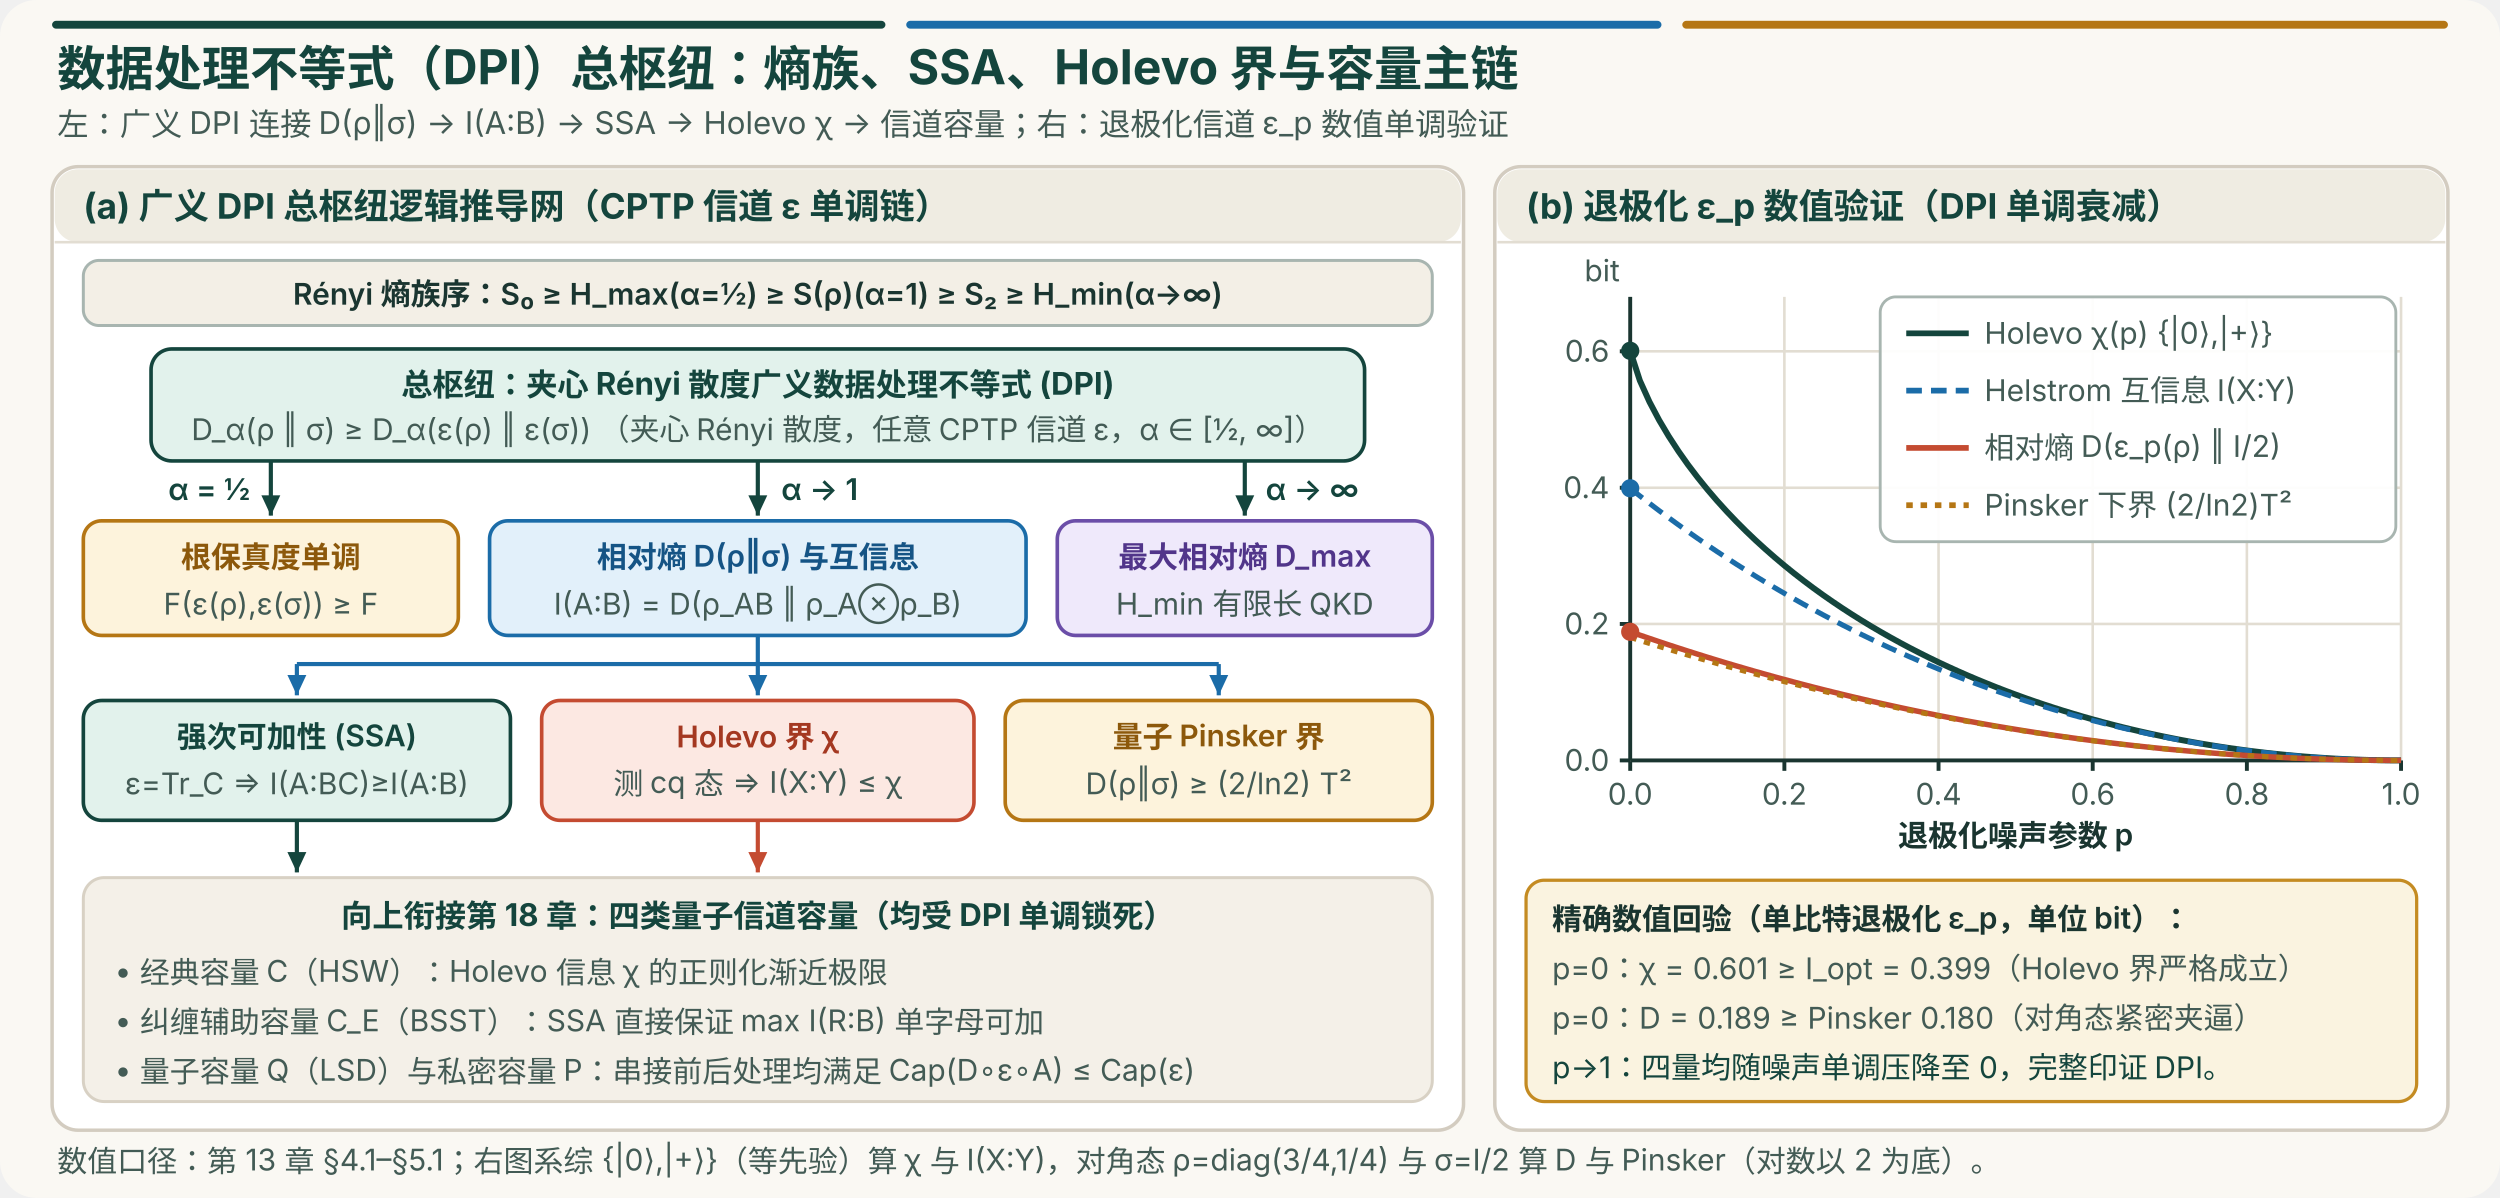
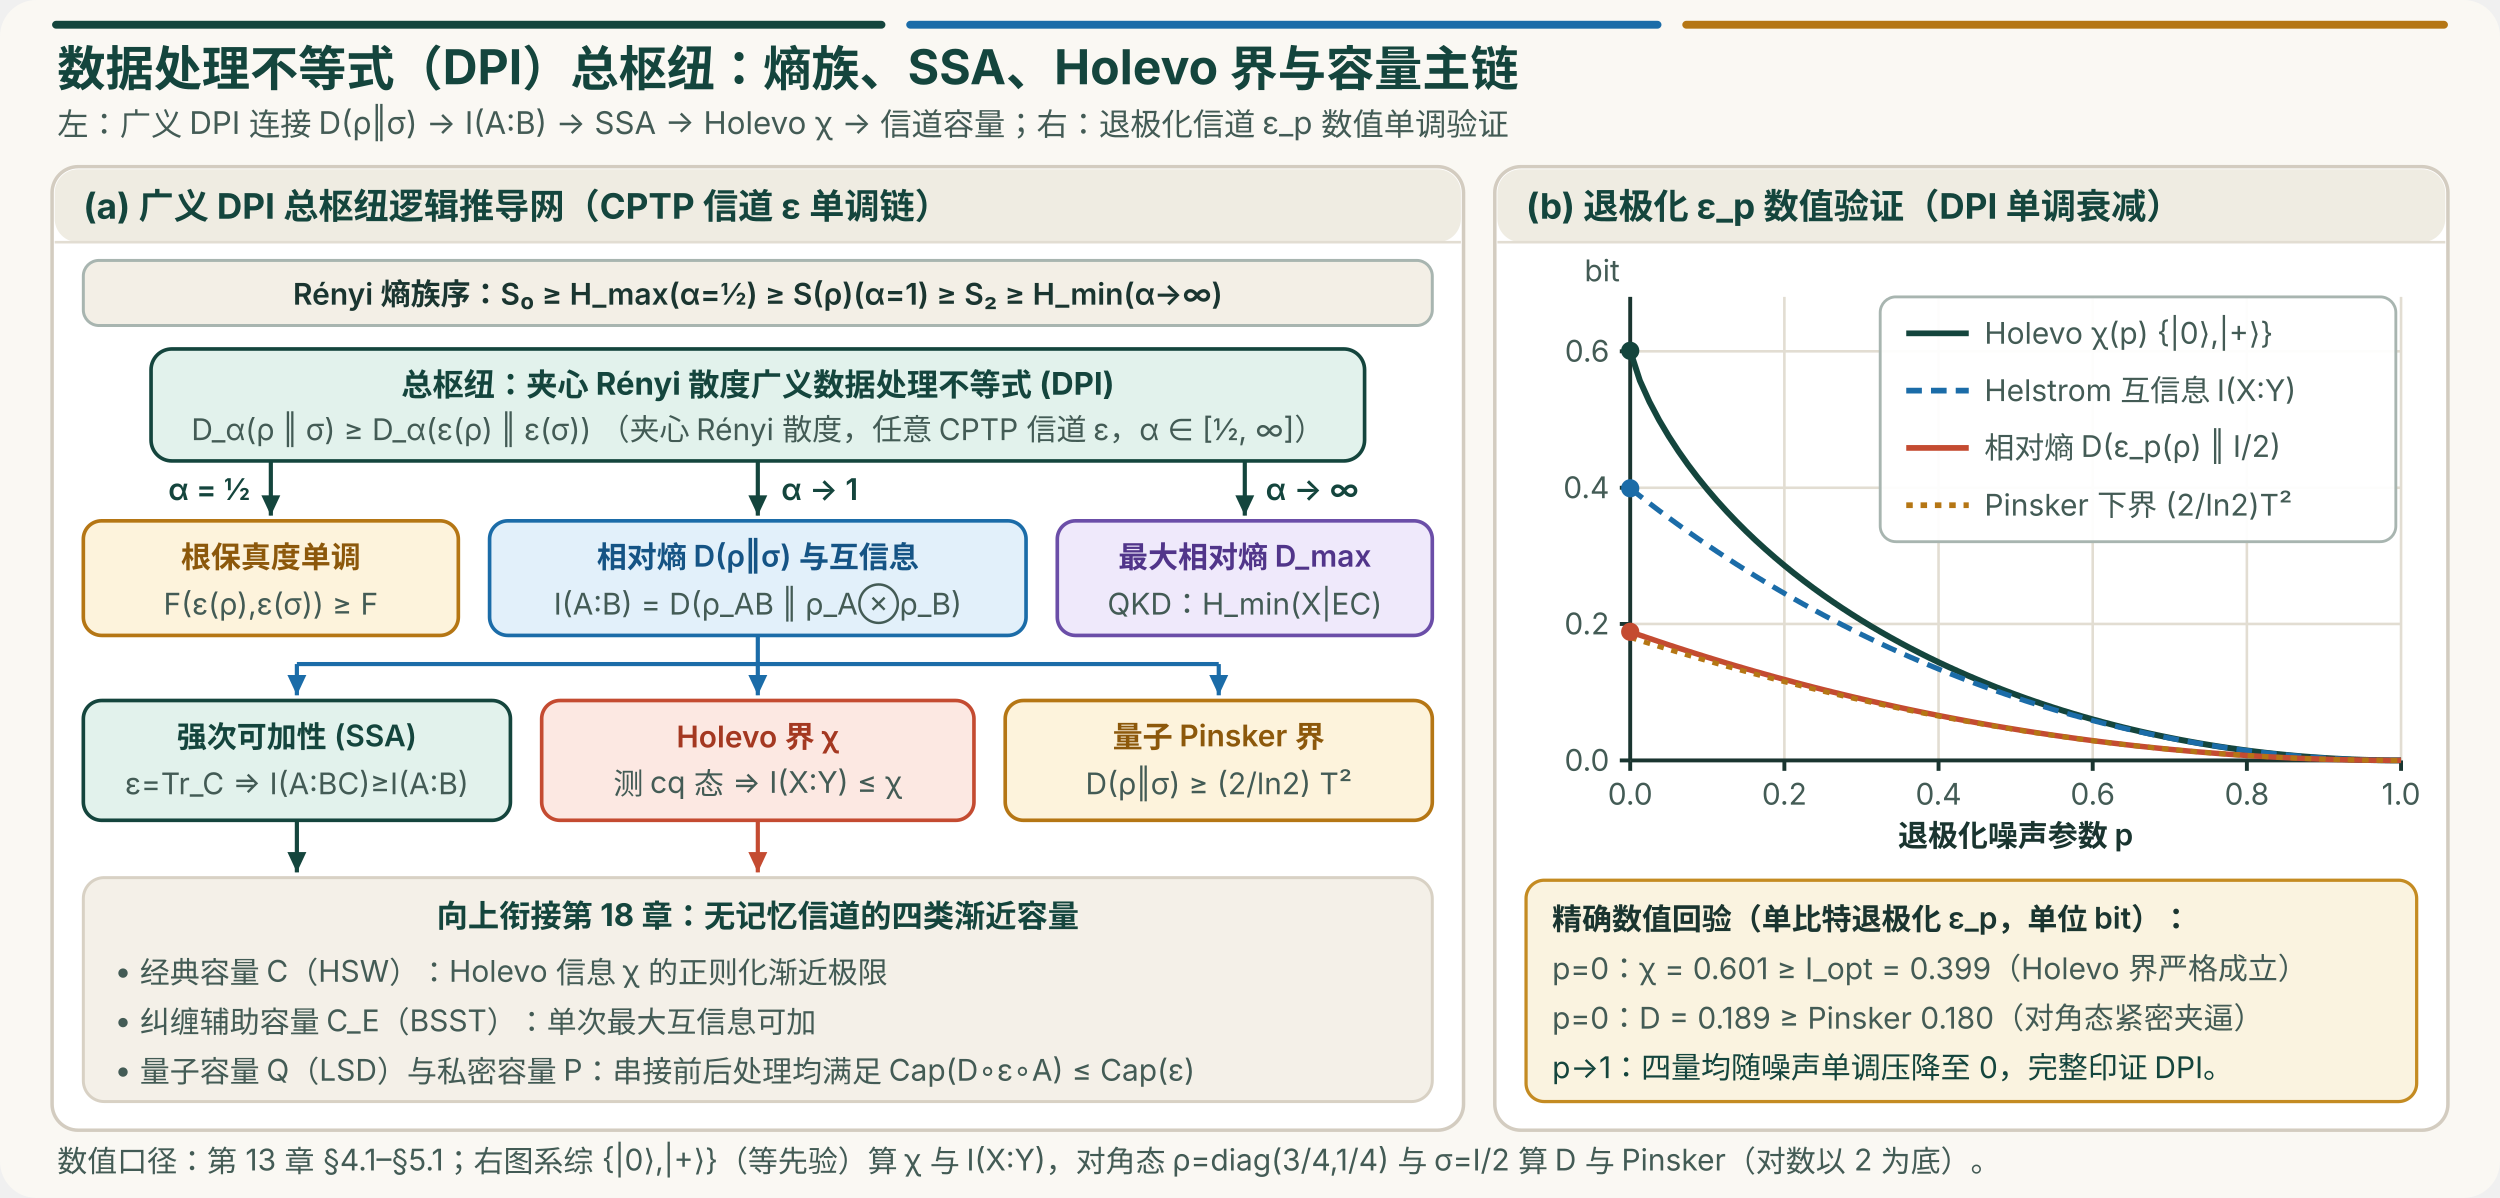
<svg xmlns="http://www.w3.org/2000/svg" viewBox="0 0 960 460" role="img" aria-labelledby="title desc">
  <style>
:root{color-scheme:light dark}
text{font-family:system-ui,-apple-system,'PingFang SC','Hiragino Sans GB','Microsoft YaHei',sans-serif}
.bg{fill:#FAF8F3}
.panel{fill:#FFFFFF;stroke:#D3CCC0;stroke-width:1.35}
.subpanel{fill:#F4F0E8;stroke:#D8D1C4;stroke-width:1.15}
.phead{fill:#EFECE2}
.title{font-size:18.5px;font-weight:700;fill:#14453d}
.subtitle{font-size:12px;font-weight:400;fill:#435B55}
.sec{font-size:13.5px;font-weight:700;fill:#14453d}
.lbl{font-size:12px;font-weight:500;fill:#1A3530}
.lblb{font-size:12px;font-weight:700;fill:#14453d}
.sm{font-size:11.5px;font-weight:400;fill:#435B55}
.smb{font-size:11.5px;font-weight:600;fill:#1A3530}
.math-txt{font-family:Georgia,'Times New Roman',serif;font-size:12.5px;font-weight:700;fill:#14453d}
.mono{font-family:ui-monospace,'SFMono-Regular',Menlo,Consolas,monospace;font-size:11.5px;font-weight:600;fill:#1A3530}
.axis{stroke:#1A3530;stroke-width:1.5;fill:none}
.axis-fill{fill:#1A3530}
.grid{stroke:#E2DDD2;stroke-width:1;fill:none}
.guide{stroke:#7A8E88;stroke-width:1.2;stroke-dasharray:5 4;fill:none}
.c1{stroke:#14453d;fill:none}
.c1-fill{fill:#14453d}
.c1-txt{fill:#14453d}
.c1-soft{fill:#E2F2EC;stroke:#14453d;stroke-width:1.4}
.c2{stroke:#C44B31;fill:none}
.c2-fill{fill:#C44B31}
.c2-txt{fill:#A43821}
.c2-soft{fill:#FCE8E2;stroke:#C44B31;stroke-width:1.4}
.c3{stroke:#1B6CA8;fill:none}
.c3-fill{fill:#1B6CA8}
.c3-txt{fill:#155485}
.c3-soft{fill:#E2F0FA;stroke:#1B6CA8;stroke-width:1.4}
.c4{stroke:#B57614;fill:none}
.c4-fill{fill:#B57614}
.c4-txt{fill:#8C580B}
.c4-soft{fill:#FDF3DC;stroke:#B57614;stroke-width:1.4}
.c5{stroke:#6B4EA8;fill:none}
.c5-fill{fill:#6B4EA8}
.c5-txt{fill:#51358A}
.c5-soft{fill:#EFE9FB;stroke:#6B4EA8;stroke-width:1.4}
.note{fill:#FAF3E0;stroke:#C48B22;stroke-width:1.25}
.pill{fill:#F3EFE6;stroke:#A8B5B0;stroke-width:1.15}
.pill-bg{fill:#FFFFFF;fill-opacity:.94;stroke:#A8B5B0;stroke-width:1.1}
.area1{fill:#14453d;fill-opacity:.14}
.area2{fill:#C44B31;fill-opacity:.13}
.area3{fill:#1B6CA8;fill-opacity:.13}
.area4{fill:#B57614;fill-opacity:.14}
.bar-neutral{fill:#E5E0D5;stroke:#5D706B;stroke-width:1.3}
.badge-txt{fill:#FAF8F3;font-size:11.5px;font-weight:700}
.hatch-stroke1{stroke:#14453d;stroke-width:1.1;stroke-opacity:.38}
.hatch-stroke2{stroke:#C44B31;stroke-width:1.1;stroke-opacity:.42}
.hatch-stroke3{stroke:#1B6CA8;stroke-width:1.1;stroke-opacity:.38}
@media(prefers-color-scheme:dark){
  .bg{fill:#111917}
  .panel{fill:#172320;stroke:#314842}
  .subpanel{fill:#1C2B27;stroke:#3A544D}
  .phead{fill:#1F312C}
  .title,.sec,.lblb,.math-txt{fill:#d9ebe5}
  .subtitle,.sm{fill:#9FBAB2}
  .lbl,.smb,.mono{fill:#CFE3DC}
  .axis{stroke:#C4DCD4}
  .axis-fill{fill:#C4DCD4}
  .grid{stroke:#283C36}
  .guide{stroke:#6F8F86}
  .c1{stroke:#5DD1A8}
  .c1-fill{fill:#5DD1A8}
  .c1-txt{fill:#84E2C0}
  .c1-soft{fill:#153B30;stroke:#5DD1A8}
  .c2{stroke:#F28872}
  .c2-fill{fill:#F28872}
  .c2-txt{fill:#F8AA99}
  .c2-soft{fill:#48241E;stroke:#F28872}
  .c3{stroke:#6BC2F5}
  .c3-fill{fill:#6BC2F5}
  .c3-txt{fill:#92D4FA}
  .c3-soft{fill:#173A52;stroke:#6BC2F5}
  .c4{stroke:#F0BA5A}
  .c4-fill{fill:#F0BA5A}
  .c4-txt{fill:#F6CE86}
  .c4-soft{fill:#3C2F14;stroke:#F0BA5A}
  .c5{stroke:#B99CF5}
  .c5-fill{fill:#B99CF5}
  .c5-txt{fill:#D0BAFA}
  .c5-soft{fill:#2D2147;stroke:#B99CF5}
  .note{fill:#312814;stroke:#D6A240}
  .pill{fill:#1E302B;stroke:#4B6B62}
  .pill-bg{fill:#172320;fill-opacity:.94;stroke:#4B6B62}
  .area1{fill:#5DD1A8;fill-opacity:.18}
  .area2{fill:#F28872;fill-opacity:.17}
  .area3{fill:#6BC2F5;fill-opacity:.17}
  .area4{fill:#F0BA5A;fill-opacity:.17}
  .bar-neutral{fill:#263833;stroke:#87A69D}
  .badge-txt{fill:#111917}
  .hatch-stroke1{stroke:#5DD1A8;stroke-opacity:.45}
  .hatch-stroke2{stroke:#F28872;stroke-opacity:.48}
  .hatch-stroke3{stroke:#6BC2F5;stroke-opacity:.45}
}
  </style>
  <defs>
    <marker id="arr-ink" viewBox="0 0 10 10" refX="8.5" refY="5" markerWidth="6.5" markerHeight="6.5" orient="auto-start-reverse">
      <path d="M1,1.5 L8.5,5 L1,8.5 Z" class="axis-fill" />
    </marker>
    <marker id="arr-c1" viewBox="0 0 10 10" refX="8.5" refY="5" markerWidth="6.5" markerHeight="6.5" orient="auto-start-reverse">
      <path d="M1,1.5 L8.5,5 L1,8.5 Z" class="c1-fill" />
    </marker>
    <marker id="arr-c2" viewBox="0 0 10 10" refX="8.5" refY="5" markerWidth="6.5" markerHeight="6.5" orient="auto-start-reverse">
      <path d="M1,1.5 L8.5,5 L1,8.5 Z" class="c2-fill" />
    </marker>
    <marker id="arr-c3" viewBox="0 0 10 10" refX="8.5" refY="5" markerWidth="6.5" markerHeight="6.5" orient="auto-start-reverse">
      <path d="M1,1.5 L8.5,5 L1,8.5 Z" class="c3-fill" />
    </marker>
    <pattern id="hatch-c1" width="7" height="7" patternUnits="userSpaceOnUse" patternTransform="rotate(45)">
      <line class="hatch-stroke1" x1="0" y1="0" x2="0" y2="7" />
    </pattern>
    <pattern id="hatch-c2" width="7" height="7" patternUnits="userSpaceOnUse" patternTransform="rotate(-45)">
      <line class="hatch-stroke2" x1="0" y1="0" x2="0" y2="7" />
    </pattern>
    <pattern id="hatch-c3" width="7" height="7" patternUnits="userSpaceOnUse" patternTransform="rotate(45)">
      <line class="hatch-stroke3" x1="0" y1="0" x2="0" y2="7" />
    </pattern>
  </defs>
  <rect class="bg" x="0" y="0" width="960" height="460" rx="14" />
  <rect class="c1-fill" x="20" y="8" width="320" height="3" rx="1.5" />
  <rect class="c3-fill" x="348" y="8" width="290" height="3" rx="1.5" />
  <rect class="c4-fill" x="646" y="8" width="294" height="3" rx="1.5" />
  <text class="title" x="22.0" y="33.0">数据处理不等式（DPI）总枢纽：熵族、SSA、Holevo 界与容量主链</text>
  <text class="subtitle" x="22.0" y="52.0">左：广义 DPI 连接 D(ρ‖σ) → I(A:B) → SSA → Holevo χ → 信道容量；右：退极化信道 ε_p 数值单调验证</text>
  <rect class="panel" x="20.0" y="64.0" width="542.0" height="370.0" rx="10.0" />
  <rect class="phead" x="21.0" y="65.0" width="540.0" height="28.0" rx="9.0" />
  <line class="grid" x1="21.0" y1="93.0" x2="561.0" y2="93.0" />
  <text class="sec" x="32.0" y="84.0">(a) 广义 DPI 总枢纽逻辑推导网（CPTP 信道 ε 单调链）</text>
  <rect class="pill" x="32.0" y="100.0" width="518.0" height="25.0" rx="6.0" />
  <text class="smb" x="291.0" y="117.0" text-anchor="middle">Rényi 熵族序：S₀ ≥ H_max(α=½) ≥ S(ρ)(α=1) ≥ S₂ ≥ H_min(α→∞)</text>
  <rect class="c1-soft" x="58.0" y="134.0" width="466.0" height="43.0" rx="8.0" stroke-width="2" />
  <text class="lblb c1-txt" x="291.0" y="152.0" text-anchor="middle">总枢纽：夹心 Rényi 散度广义数据处理不等式 (DPI)</text>
  <text class="sm" x="291.0" y="169.0" text-anchor="middle">D_α(ρ ‖ σ) ≥ D_α(ε(ρ) ‖ ε(σ))   （夹心 Rényi 散度，任意 CPTP 信道 ε，α ∈ [½, ∞]）</text>
  <line class="c1" x1="104.0" y1="177.0" x2="104.0" y2="198.0" stroke-width="1.6" marker-end="url(#arr-c1)" />
  <text class="smb c1-txt" x="96.0" y="192.0" text-anchor="end">α = ½</text>
  <line class="c1" x1="291.0" y1="177.0" x2="291.0" y2="198.0" stroke-width="1.6" marker-end="url(#arr-c1)" />
  <text class="smb c1-txt" x="300.0" y="192.0">α → 1</text>
  <line class="c1" x1="478.0" y1="177.0" x2="478.0" y2="198.0" stroke-width="1.6" marker-end="url(#arr-c1)" />
  <text class="smb c1-txt" x="486.0" y="192.0">α → ∞</text>
  <rect class="c4-soft" x="32.0" y="200.0" width="144.0" height="44.0" rx="7.0" />
  <text class="smb c4-txt" x="104.0" y="218.0" text-anchor="middle">根保真度单调</text>
  <text class="sm" x="104.0" y="236.0" text-anchor="middle">F(ε(ρ),ε(σ)) ≥ F</text>
  <rect class="c3-soft" x="188.0" y="200.0" width="206.0" height="44.0" rx="7.0" stroke-width="1.8" />
  <text class="smb c3-txt" x="291.0" y="218.0" text-anchor="middle">相对熵 D(ρ‖σ) 与互信息</text>
  <text class="sm" x="291.0" y="236.0" text-anchor="middle">I(A:B) = D(ρ_AB ‖ ρ_A⊗ρ_B)</text>
  <rect class="c5-soft" x="406.0" y="200.0" width="144.0" height="44.0" rx="7.0" />
  <text class="smb c5-txt" x="478.0" y="218.0" text-anchor="middle">最大相对熵 D_max</text>
-   <text class="sm" x="478.0" y="236.0" text-anchor="middle">H_min 有限长 QKD</text>
+   <text class="sm" x="478.0" y="236.0" text-anchor="middle">QKD：H_min(X|EC)</text>
  <line class="c3" x1="291.0" y1="244.0" x2="291.0" y2="255.0" stroke-width="1.6" />
  <line class="c3" x1="114.0" y1="255.0" x2="468.0" y2="255.0" stroke-width="1.6" />
  <line class="c3" x1="114.0" y1="255.0" x2="114.0" y2="267.0" stroke-width="1.6" marker-end="url(#arr-c3)" />
  <line class="c3" x1="291.0" y1="255.0" x2="291.0" y2="267.0" stroke-width="1.6" marker-end="url(#arr-c3)" />
  <line class="c3" x1="468.0" y1="255.0" x2="468.0" y2="267.0" stroke-width="1.6" marker-end="url(#arr-c3)" />
  <rect class="c1-soft" x="32.0" y="269.0" width="164.0" height="46.0" rx="7.0" />
  <text class="smb c1-txt" x="114.0" y="287.0" text-anchor="middle">强次可加性 (SSA)</text>
  <text class="sm" x="114.0" y="305.0" text-anchor="middle">ε=Tr_C ⇒ I(A:BC)≥I(A:B)</text>
  <rect class="c2-soft" x="208.0" y="269.0" width="166.0" height="46.0" rx="7.0" />
  <text class="smb c2-txt" x="291.0" y="287.0" text-anchor="middle">Holevo 界 χ</text>
  <text class="sm" x="291.0" y="305.0" text-anchor="middle">测 cq 态 ⇒ I(X:Y) ≤ χ</text>
  <rect class="c4-soft" x="386.0" y="269.0" width="164.0" height="46.0" rx="7.0" />
  <text class="smb c4-txt" x="468.0" y="287.0" text-anchor="middle">量子 Pinsker 界</text>
  <text class="sm" x="468.0" y="305.0" text-anchor="middle">D(ρ‖σ) ≥ (2/ln2) T²</text>
  <line class="c1" x1="114.0" y1="315.0" x2="114.0" y2="335.0" stroke-width="1.6" marker-end="url(#arr-c1)" />
  <line class="c2" x1="291.0" y1="315.0" x2="291.0" y2="335.0" stroke-width="1.6" marker-end="url(#arr-c2)" />
  <rect class="subpanel" x="32.0" y="337.0" width="518.0" height="86.0" rx="8.0" />
-   <text class="lblb c1-txt" x="291.0" y="356.0" text-anchor="middle">向上衔接第 18 章：四类量子信道容量（均受 DPI 单调锁死）</text>
+   <text class="lblb c1-txt" x="291.0" y="356.0" text-anchor="middle">向上衔接第 18 章：无记忆信道的四类渐近容量</text>
  <text class="sm" x="44.0" y="377.0">• 经典容量 C（HSW）：Holevo 信息 χ 的正则化渐近极限</text>
-   <text class="sm" x="44.0" y="396.0">• 纠缠辅助容量 C_E（BSST）：SSA 直接保证 max I(R:B) 单字母可加</text>
+   <text class="sm" x="44.0" y="396.0">• 纠缠辅助容量 C_E（BSST）：单次最大互信息可加</text>
  <text class="sm" x="44.0" y="415.0">• 量子容量 Q（LSD）与私密容量 P：串接前后处理均满足 Cap(D∘ε∘A) ≤ Cap(ε)</text>
  <rect class="panel" x="574.0" y="64.0" width="366.0" height="370.0" rx="10.0" />
  <rect class="phead" x="575.0" y="65.0" width="364.0" height="28.0" rx="9.0" />
  <line class="grid" x1="575.0" y1="93.0" x2="939.0" y2="93.0" />
  <text class="sec" x="586.0" y="84.0">(b) 退极化 ε_p 数值验证（DPI 单调衰减）</text>
  <line class="grid" x1="626.0" y1="114.0" x2="626.0" y2="292.0" />
  <line class="axis" x1="626.0" y1="292.0" x2="626.0" y2="296.0" />
  <text class="sm" x="626.0" y="309.0" text-anchor="middle">0.0</text>
  <line class="grid" x1="685.2" y1="114.0" x2="685.2" y2="292.0" />
  <line class="axis" x1="685.2" y1="292.0" x2="685.2" y2="296.0" />
  <text class="sm" x="685.2" y="309.0" text-anchor="middle">0.2</text>
  <line class="grid" x1="744.4" y1="114.0" x2="744.4" y2="292.0" />
  <line class="axis" x1="744.4" y1="292.0" x2="744.4" y2="296.0" />
  <text class="sm" x="744.4" y="309.0" text-anchor="middle">0.4</text>
  <line class="grid" x1="803.6" y1="114.0" x2="803.6" y2="292.0" />
  <line class="axis" x1="803.6" y1="292.0" x2="803.6" y2="296.0" />
  <text class="sm" x="803.6" y="309.0" text-anchor="middle">0.6</text>
  <line class="grid" x1="862.8" y1="114.0" x2="862.8" y2="292.0" />
  <line class="axis" x1="862.8" y1="292.0" x2="862.8" y2="296.0" />
  <text class="sm" x="862.8" y="309.0" text-anchor="middle">0.8</text>
  <line class="grid" x1="922.0" y1="114.0" x2="922.0" y2="292.0" />
  <line class="axis" x1="922.0" y1="292.0" x2="922.0" y2="296.0" />
  <text class="sm" x="922.0" y="309.0" text-anchor="middle">1.0</text>
  <line class="grid" x1="626.0" y1="292.0" x2="922.0" y2="292.0" />
  <line class="axis" x1="622.0" y1="292.0" x2="626.0" y2="292.0" />
  <text class="sm" x="618.0" y="296.0" text-anchor="end">0.0</text>
  <line class="grid" x1="626.0" y1="239.6" x2="922.0" y2="239.6" />
  <line class="axis" x1="622.0" y1="239.6" x2="626.0" y2="239.6" />
  <text class="sm" x="618.0" y="243.6" text-anchor="end">0.2</text>
  <line class="grid" x1="626.0" y1="187.3" x2="922.0" y2="187.3" />
  <line class="axis" x1="622.0" y1="187.3" x2="626.0" y2="187.3" />
  <text class="sm" x="618.0" y="191.3" text-anchor="end">0.4</text>
  <line class="grid" x1="626.0" y1="134.9" x2="922.0" y2="134.9" />
  <line class="axis" x1="622.0" y1="134.9" x2="626.0" y2="134.9" />
  <text class="sm" x="618.0" y="138.9" text-anchor="end">0.6</text>
  <text class="sm" x="622.0" y="108.0" text-anchor="end">bit</text>
  <text class="smb" x="774.0" y="325.0" text-anchor="middle">退极化噪声参数 p</text>
  <line class="axis" x1="626.0" y1="114.0" x2="626.0" y2="292.0" />
  <line class="axis" x1="626.0" y1="292.0" x2="922.0" y2="292.0" />
  <polyline class="c1" points="626.00,134.71 629.70,146.13 633.40,154.32 637.10,161.32 640.80,167.55 644.50,173.23 648.20,178.47 651.90,183.34 655.60,187.92 659.30,192.24 663.00,196.32 666.70,200.20 670.40,203.90 674.10,207.43 677.80,210.80 681.50,214.04 685.20,217.15 688.90,220.14 692.60,223.01 696.30,225.78 700.00,228.45 703.70,231.02 707.40,233.51 711.10,235.91 714.80,238.23 718.50,240.48 722.20,242.65 725.90,244.75 729.60,246.79 733.30,248.76 737.00,250.66 740.70,252.51 744.40,254.30 748.10,256.03 751.80,257.71 755.50,259.34 759.20,260.91 762.90,262.43 766.60,263.91 770.30,265.34 774.00,266.72 777.70,268.06 781.40,269.35 785.10,270.60 788.80,271.81 792.50,272.98 796.20,274.10 799.90,275.19 803.60,276.24 807.30,277.25 811.00,278.22 814.70,279.16 818.40,280.06 822.10,280.92 825.80,281.75 829.50,282.54 833.20,283.30 836.90,284.03 840.60,284.72 844.30,285.38 848.00,286.00 851.70,286.60 855.40,287.16 859.10,287.69 862.80,288.19 866.50,288.65 870.20,289.09 873.90,289.49 877.60,289.86 881.30,290.21 885.00,290.52 888.70,290.80 892.40,291.05 896.10,291.28 899.80,291.47 903.50,291.63 907.20,291.76 910.90,291.87 914.60,291.94 918.30,291.99 922.00,292.00" stroke-width="2.3" />
  <polyline class="c3" points="626.00,187.52 629.70,190.44 633.40,193.29 637.10,196.09 640.80,198.83 644.50,201.52 648.20,204.16 651.90,206.75 655.60,209.28 659.30,211.77 663.00,214.21 666.70,216.60 670.40,218.94 674.10,221.23 677.80,223.48 681.50,225.69 685.20,227.85 688.90,229.97 692.60,232.05 696.30,234.08 700.00,236.07 703.70,238.02 707.40,239.93 711.10,241.80 714.80,243.64 718.50,245.43 722.20,247.18 725.90,248.90 729.60,250.57 733.30,252.21 737.00,253.81 740.70,255.38 744.40,256.91 748.10,258.40 751.80,259.86 755.50,261.29 759.20,262.67 762.90,264.03 766.60,265.34 770.30,266.63 774.00,267.88 777.70,269.10 781.40,270.28 785.10,271.43 788.80,272.55 792.50,273.63 796.20,274.68 799.90,275.70 803.60,276.69 807.30,277.64 811.00,278.56 814.70,279.45 818.40,280.31 822.10,281.14 825.80,281.94 829.50,282.70 833.20,283.44 836.90,284.14 840.60,284.81 844.30,285.46 848.00,286.07 851.70,286.65 855.40,287.20 859.10,287.72 862.80,288.21 866.50,288.67 870.20,289.10 873.90,289.50 877.60,289.87 881.30,290.21 885.00,290.52 888.70,290.80 892.40,291.06 896.10,291.28 899.80,291.47 903.50,291.63 907.20,291.76 910.90,291.87 914.60,291.94 918.30,291.99 922.00,292.00" stroke-width="2.0" stroke-dasharray="6 3.5" />
  <polyline class="c2" points="626.00,242.60 629.70,243.89 633.40,245.15 637.10,246.40 640.80,247.63 644.50,248.84 648.20,250.03 651.90,251.20 655.60,252.36 659.30,253.49 663.00,254.61 666.70,255.70 670.40,256.78 674.10,257.85 677.80,258.89 681.50,259.92 685.20,260.93 688.90,261.92 692.60,262.89 696.30,263.85 700.00,264.79 703.70,265.71 707.40,266.61 711.10,267.50 714.80,268.37 718.50,269.23 722.20,270.06 725.90,270.88 729.60,271.69 733.30,272.48 737.00,273.25 740.70,274.00 744.40,274.74 748.10,275.46 751.80,276.17 755.50,276.86 759.20,277.53 762.90,278.19 766.60,278.84 770.30,279.46 774.00,280.07 777.70,280.67 781.40,281.25 785.10,281.81 788.80,282.36 792.50,282.89 796.20,283.41 799.90,283.91 803.60,284.40 807.30,284.87 811.00,285.32 814.70,285.76 818.40,286.19 822.10,286.60 825.80,286.99 829.50,287.37 833.20,287.74 836.90,288.08 840.60,288.42 844.30,288.74 848.00,289.04 851.70,289.33 855.40,289.61 859.10,289.86 862.80,290.11 866.50,290.34 870.20,290.55 873.90,290.75 877.60,290.94 881.30,291.11 885.00,291.26 888.70,291.40 892.40,291.53 896.10,291.64 899.80,291.73 903.50,291.82 907.20,291.88 910.90,291.93 914.60,291.97 918.30,291.99 922.00,292.00" stroke-width="2.1" />
  <polyline class="c4" points="626.00,244.79 629.70,245.97 633.40,247.12 637.10,248.27 640.80,249.40 644.50,250.51 648.20,251.61 651.90,252.69 655.60,253.76 659.30,254.82 663.00,255.86 666.70,256.88 670.40,257.89 674.10,258.89 677.80,259.87 681.50,260.84 685.20,261.79 688.90,262.73 692.60,263.65 696.30,264.55 700.00,265.45 703.70,266.32 707.40,267.19 711.10,268.04 714.80,268.87 718.50,269.69 722.20,270.49 725.90,271.28 729.60,272.06 733.30,272.82 737.00,273.56 740.70,274.29 744.40,275.01 748.10,275.71 751.80,276.39 755.50,277.06 759.20,277.72 762.90,278.36 766.60,278.99 770.30,279.60 774.00,280.20 777.70,280.78 781.40,281.35 785.10,281.90 788.80,282.44 792.50,282.96 796.20,283.47 799.90,283.97 803.60,284.45 807.30,284.91 811.00,285.36 814.70,285.80 818.40,286.22 822.10,286.62 825.80,287.01 829.50,287.39 833.20,287.75 836.90,288.10 840.60,288.43 844.30,288.75 848.00,289.05 851.70,289.34 855.40,289.61 859.10,289.87 862.80,290.11 866.50,290.34 870.20,290.55 873.90,290.75 877.60,290.94 881.30,291.11 885.00,291.26 888.70,291.40 892.40,291.53 896.10,291.64 899.80,291.73 903.50,291.82 907.20,291.88 910.90,291.93 914.60,291.97 918.30,291.99 922.00,292.00" stroke-width="1.9" stroke-dasharray="2.5 3" />
  <circle class="c1-fill" cx="626.0" cy="134.7" r="3.5" />
  <circle class="c3-fill" cx="626.0" cy="187.5" r="3.5" />
  <circle class="c2-fill" cx="626.0" cy="242.6" r="3.5" />
  <rect class="pill-bg" x="722.0" y="114.0" width="198.0" height="94.0" rx="6.0" />
  <line class="c1" x1="732.0" y1="128.0" x2="756.0" y2="128.0" stroke-width="2.2" />
  <text class="sm" x="762.0" y="132.0">Holevo χ(p)  {|0⟩,|+⟩}</text>
  <line class="c3" x1="732.0" y1="150.0" x2="756.0" y2="150.0" stroke-width="2.2" stroke-dasharray="6 3.5" />
  <text class="sm" x="762.0" y="154.0">Helstrom 互信息 I(X:Y)</text>
  <line class="c2" x1="732.0" y1="172.0" x2="756.0" y2="172.0" stroke-width="2.2" />
  <text class="sm" x="762.0" y="176.0">相对熵 D(ε_p(ρ) ‖ I/2)</text>
  <line class="c4" x1="732.0" y1="194.0" x2="756.0" y2="194.0" stroke-width="2.2" stroke-dasharray="2.5 3" />
  <text class="sm" x="762.0" y="198.0">Pinsker 下界 (2/ln2)T²</text>
  <rect class="note" x="586.0" y="338.0" width="342.0" height="85.0" rx="7.0" />
  <text class="smb" x="596.0" y="357.0">精确数值回验（单比特退极化 ε_p，单位 bit）：</text>
  <text class="sm" x="596.0" y="376.0">p=0：χ = 0.601 ≥ I_opt = 0.399（Holevo 界严格成立）</text>
  <text class="sm" x="596.0" y="395.0">p=0：D = 0.189 ≥ Pinsker 0.180（对角态紧密夹逼）</text>
  <text class="sm c1-txt" x="596.0" y="414.0">p→1：四量均随噪声单调压降至 0，完整印证 DPI。</text>
  <text class="sm" x="22.0" y="450.0">数值口径：第 13 章 §4.1–§5.1；右图系综 {|0⟩,|+⟩}（等先验）算 χ 与 I(X:Y)，对角态 ρ=diag(3/4,1/4) 与 σ=I/2 算 D 与 Pinsker（对数以 2 为底）。</text>
</svg>
